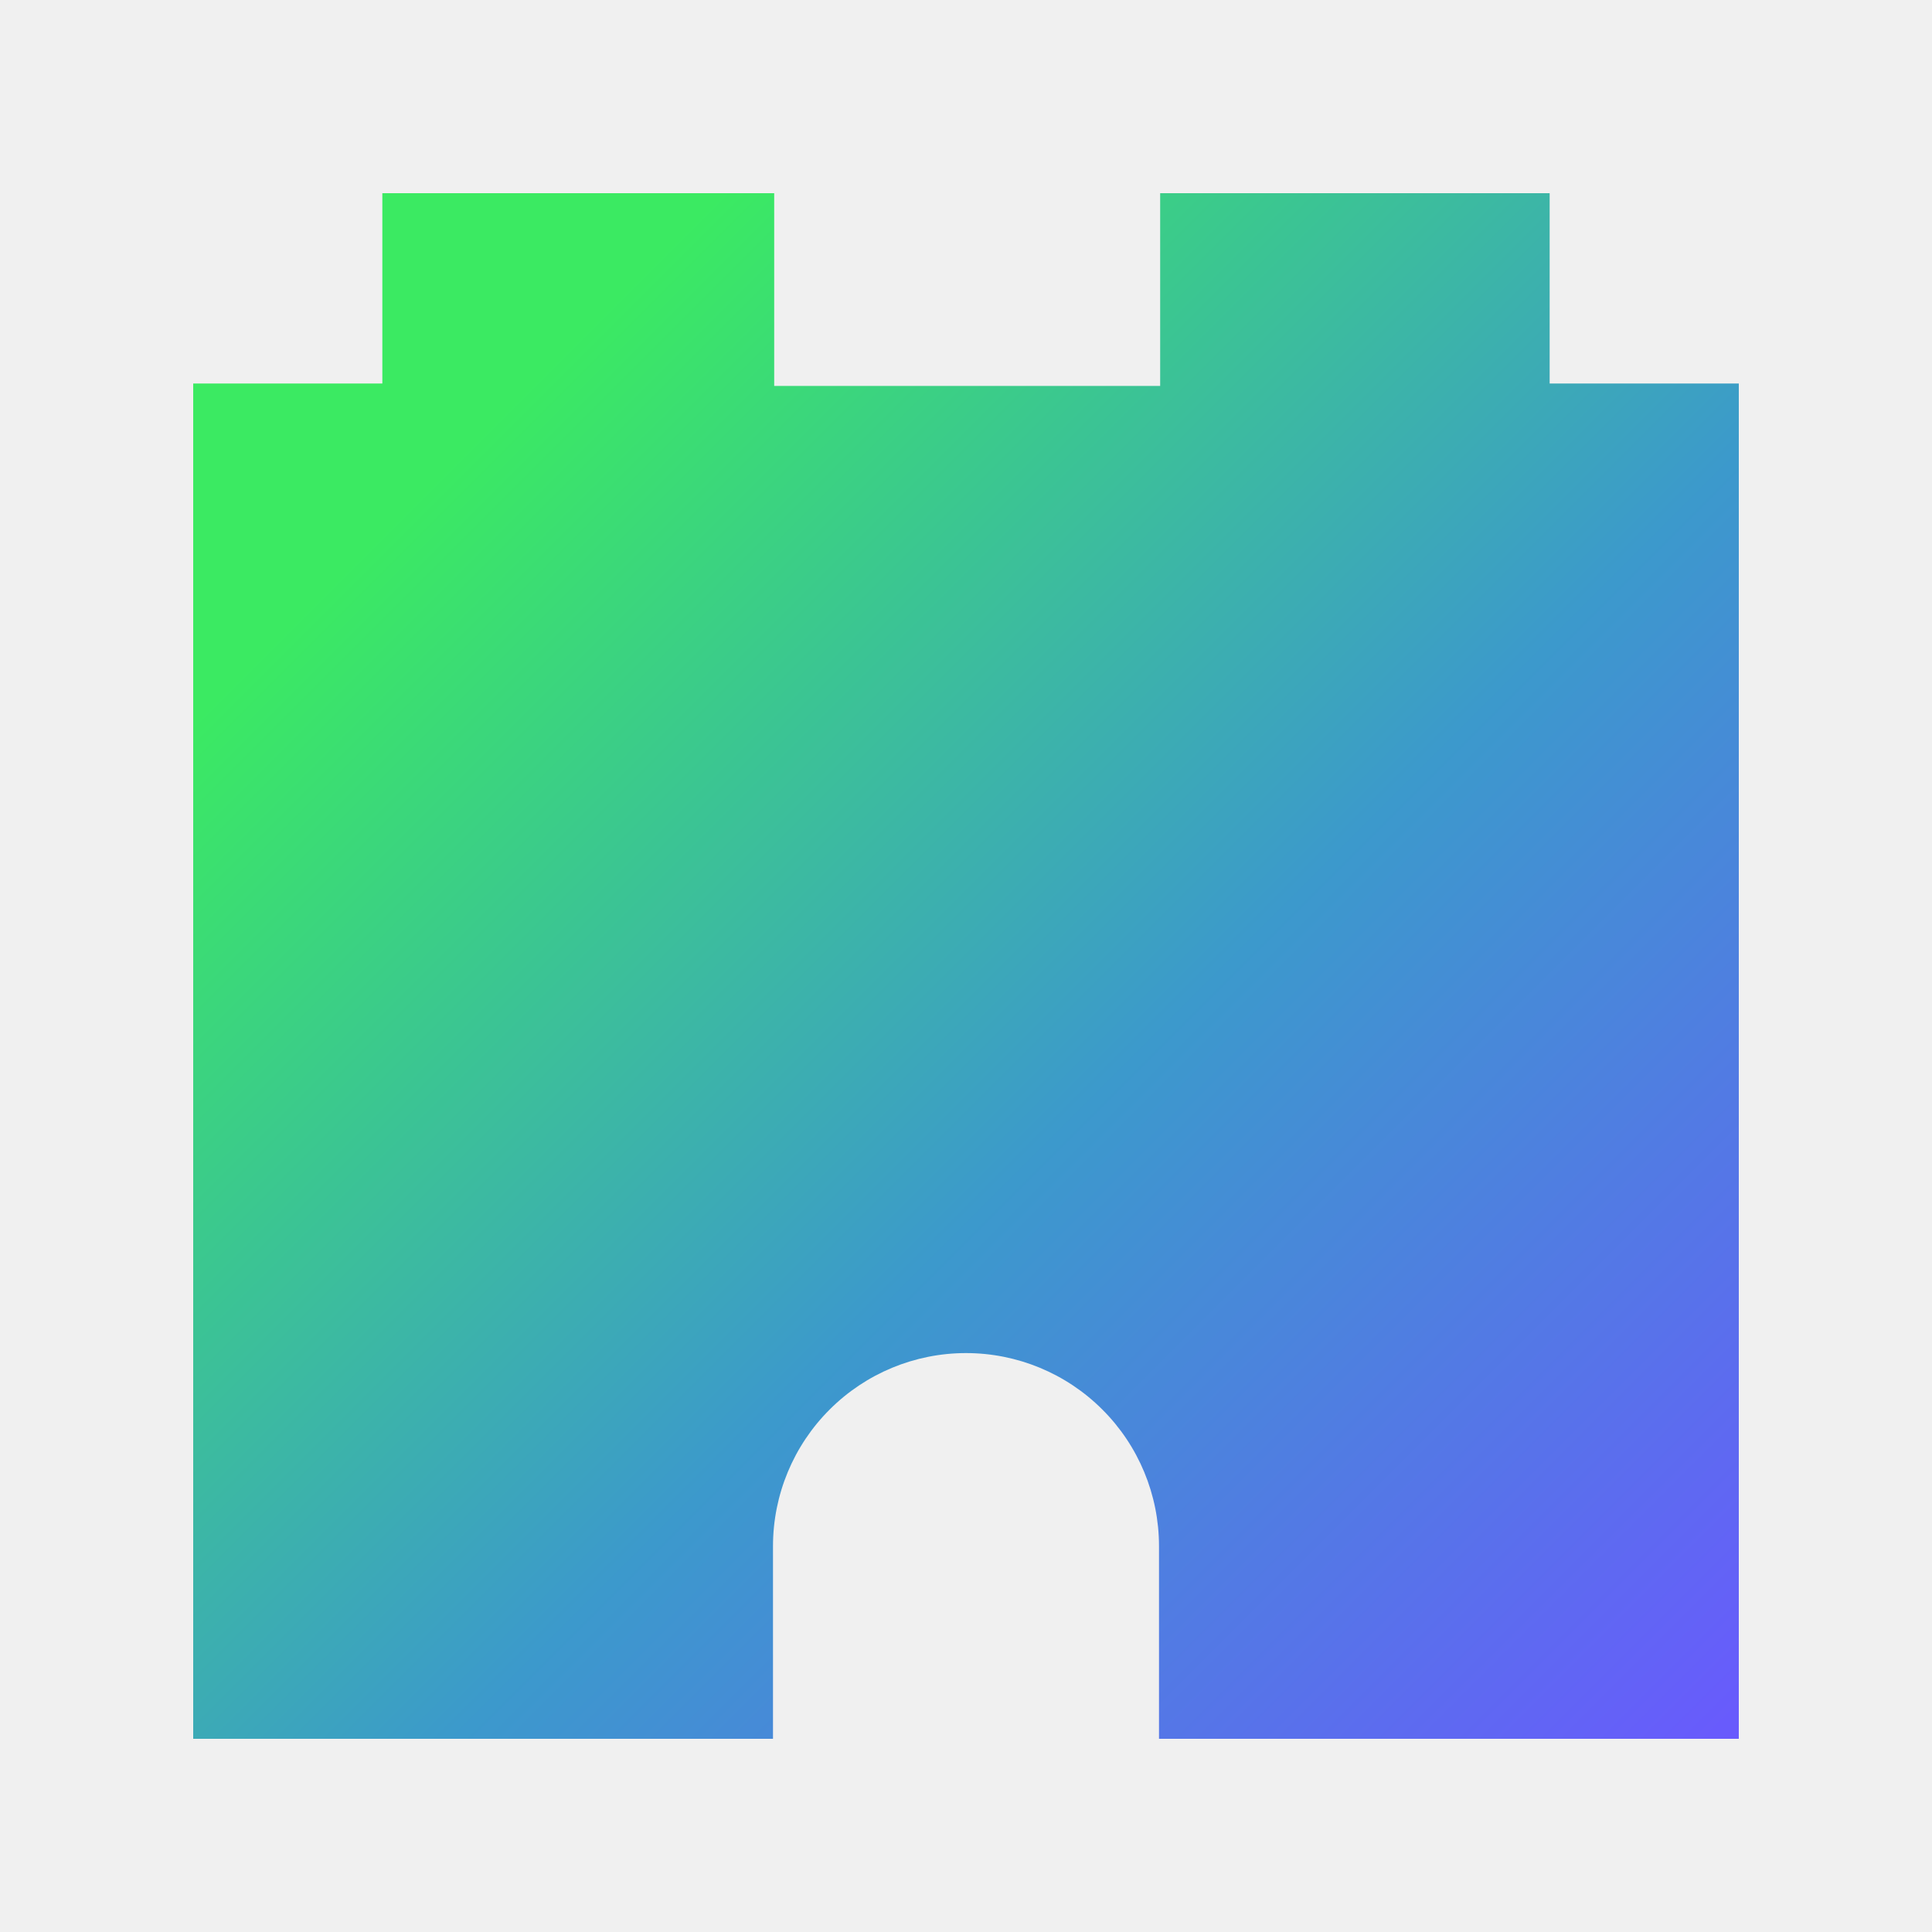
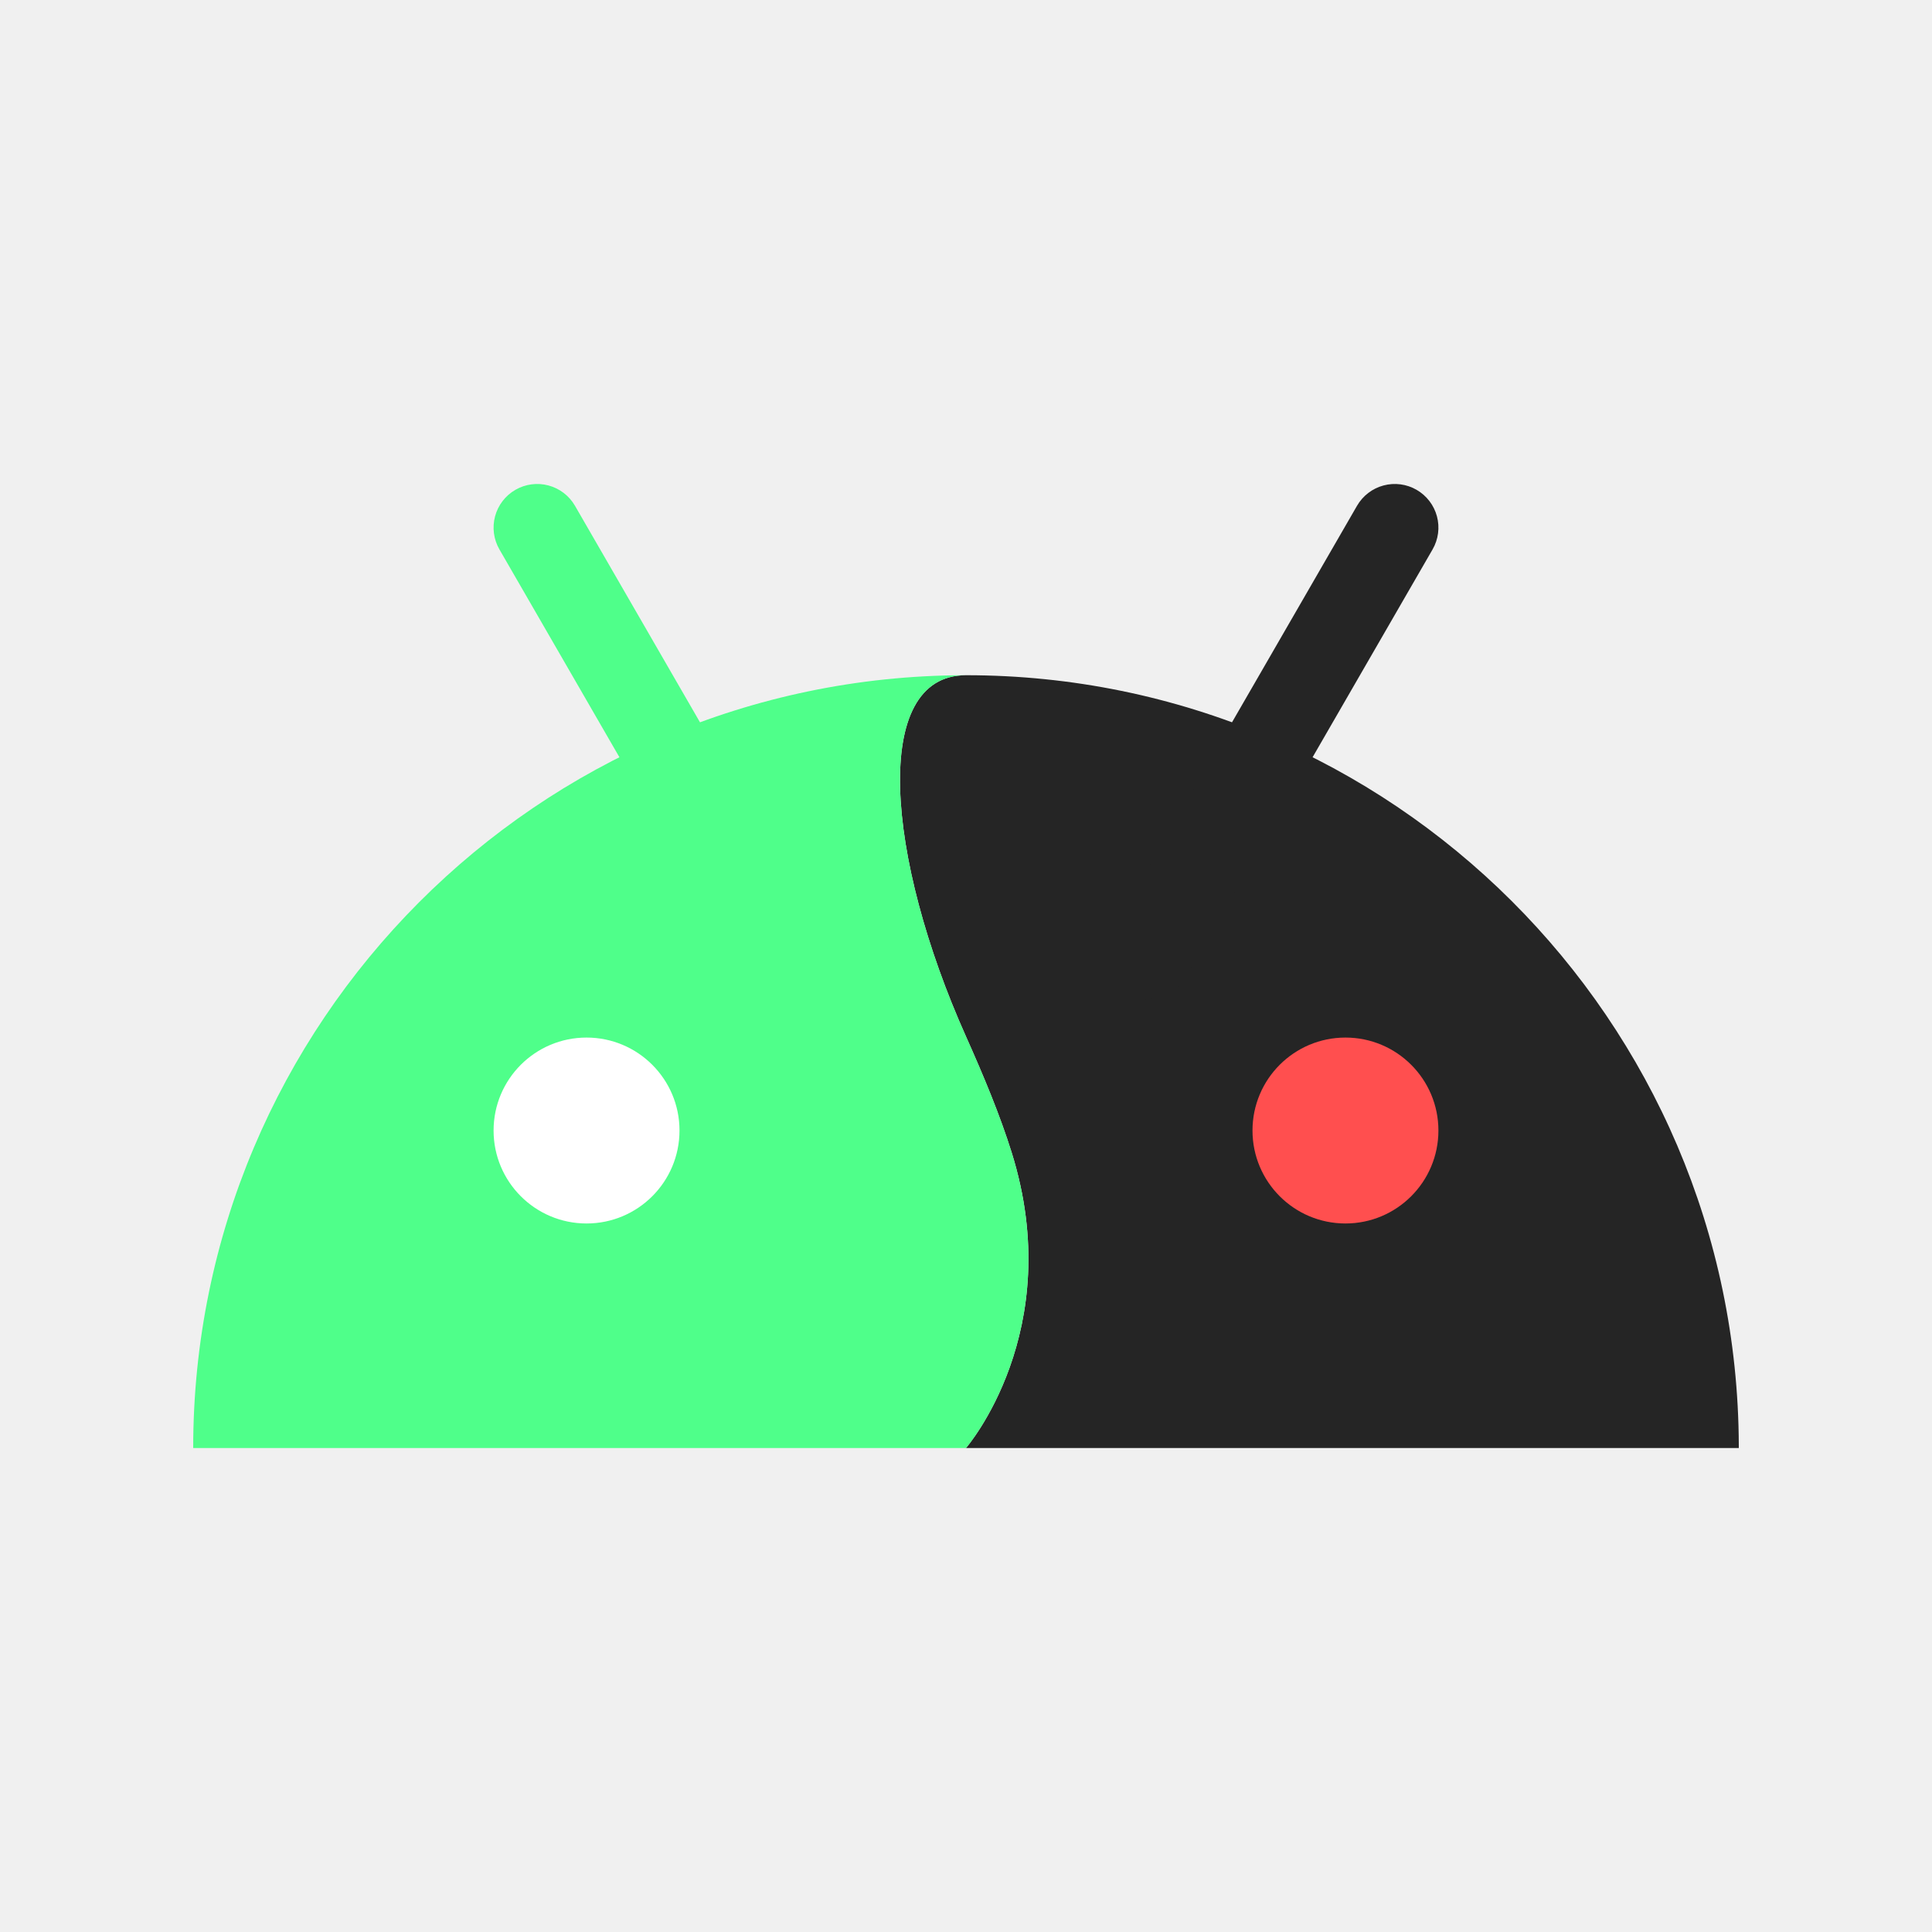
- <svg xmlns="http://www.w3.org/2000/svg" width="40" height="40" viewBox="0 0 40 40" fill="none">
-   <path d="M32.084 7.94V4H24.02V7.99H16.029V4H7.916V7.94H4V36H16.004V32.005C16.006 30.946 16.427 29.931 17.177 29.183C17.926 28.434 18.941 28.014 20 28.014C21.059 28.014 22.074 28.434 22.823 29.183C23.573 29.931 23.994 30.946 23.996 32.005V36H36V7.94H32.084Z" fill="url(#paint0_linear)" />
-   <defs>
-     <linearGradient id="paint0_linear" x1="2.942" y1="4.9" x2="37.777" y2="39.734" gradientUnits="userSpaceOnUse">
-       <stop offset="0.159" stop-color="#3BEA62" />
-       <stop offset="0.54" stop-color="#3C99CC" />
-       <stop offset="0.937" stop-color="#6B57FF" />
-     </linearGradient>
-   </defs>
+ <svg xmlns="http://www.w3.org/2000/svg" width="100%" height="100%" viewBox="0 0 500 500" version="1.1" xml:space="preserve" style="fill-rule:evenodd;clip-rule:evenodd;stroke-linejoin:round;stroke-miterlimit:2;">
+   <rect id="Artboard1" x="0" y="0" width="500" height="500" style="fill:none;" />
+   <g id="Artboard11">
+     <g transform="matrix(1,0,0,1,0,124.746)">
+       <path d="M250,250C250,250 276.267,219.72 261.821,173.526C258.811,163.901 254.574,153.724 250,143.507C229.246,97.154 225.296,50 250,50C360.162,50 449.641,139.259 449.999,249.353L450,250L250,250Z" style="fill:rgb(37,37,37);" />
+     </g>
+     <path d="M250,174.746C225.296,174.746 229.246,221.9 250,268.254C254.574,278.47 258.811,288.647 261.821,298.272C276.267,344.466 250,374.746 250,374.746L50,374.746C50,264.584 139.259,175.105 249.353,174.747L250,174.746Z" style="fill:rgb(79,255,138);" />
+     <g transform="matrix(0.669571,-0.386577,0.388284,0.672527,-57.3779,160.356)">
+       <path d="M250,99.902C250,96.046 248.462,92.349 245.724,89.623C242.986,86.897 239.272,85.366 235.4,85.366C235.399,85.366 235.397,85.366 235.396,85.366C231.524,85.366 227.81,86.897 225.072,89.623C222.334,92.349 220.796,96.046 220.796,99.902C220.796,135.867 220.796,228.703 220.796,264.668C220.796,268.523 222.334,272.221 225.072,274.947C227.81,277.673 231.524,279.204 235.396,279.204C235.397,279.204 235.399,279.204 235.4,279.204C239.272,279.204 242.986,277.673 245.724,274.947C248.462,272.221 250,268.523 250,264.668C250,228.703 250,135.867 250,99.902Z" style="fill:rgb(79,255,138);" />
+     </g>
+     <g transform="matrix(-0.669571,-0.386577,-0.388284,0.672527,557.378,160.356)">
+       <path d="M250,99.902C250,96.046 248.462,92.349 245.724,89.623C242.986,86.897 239.272,85.366 235.4,85.366C235.399,85.366 235.397,85.366 235.396,85.366C231.524,85.366 227.81,86.897 225.072,89.623C222.334,92.349 220.796,96.046 220.796,99.902C220.796,135.867 220.796,228.703 220.796,264.668C220.796,268.523 222.334,272.221 225.072,274.947C227.81,277.673 231.524,279.204 235.396,279.204C235.397,279.204 235.399,279.204 235.4,279.204C239.272,279.204 242.986,277.673 245.724,274.947C248.462,272.221 250,268.523 250,264.668C250,228.703 250,135.867 250,99.902Z" style="fill:rgb(37,37,37);" />
+     </g>
+     <g transform="matrix(1,0,0,1,-15.438,-11.3257)">
+       <circle cx="363.641" cy="303.904" r="24.058" style="fill:rgb(255,79,79);" />
+     </g>
+     <g transform="matrix(1,0,0,1,-211.844,-11.3257)">
+       <circle cx="363.641" cy="303.904" r="24.058" style="fill:white;" />
+     </g>
+   </g>
</svg>
